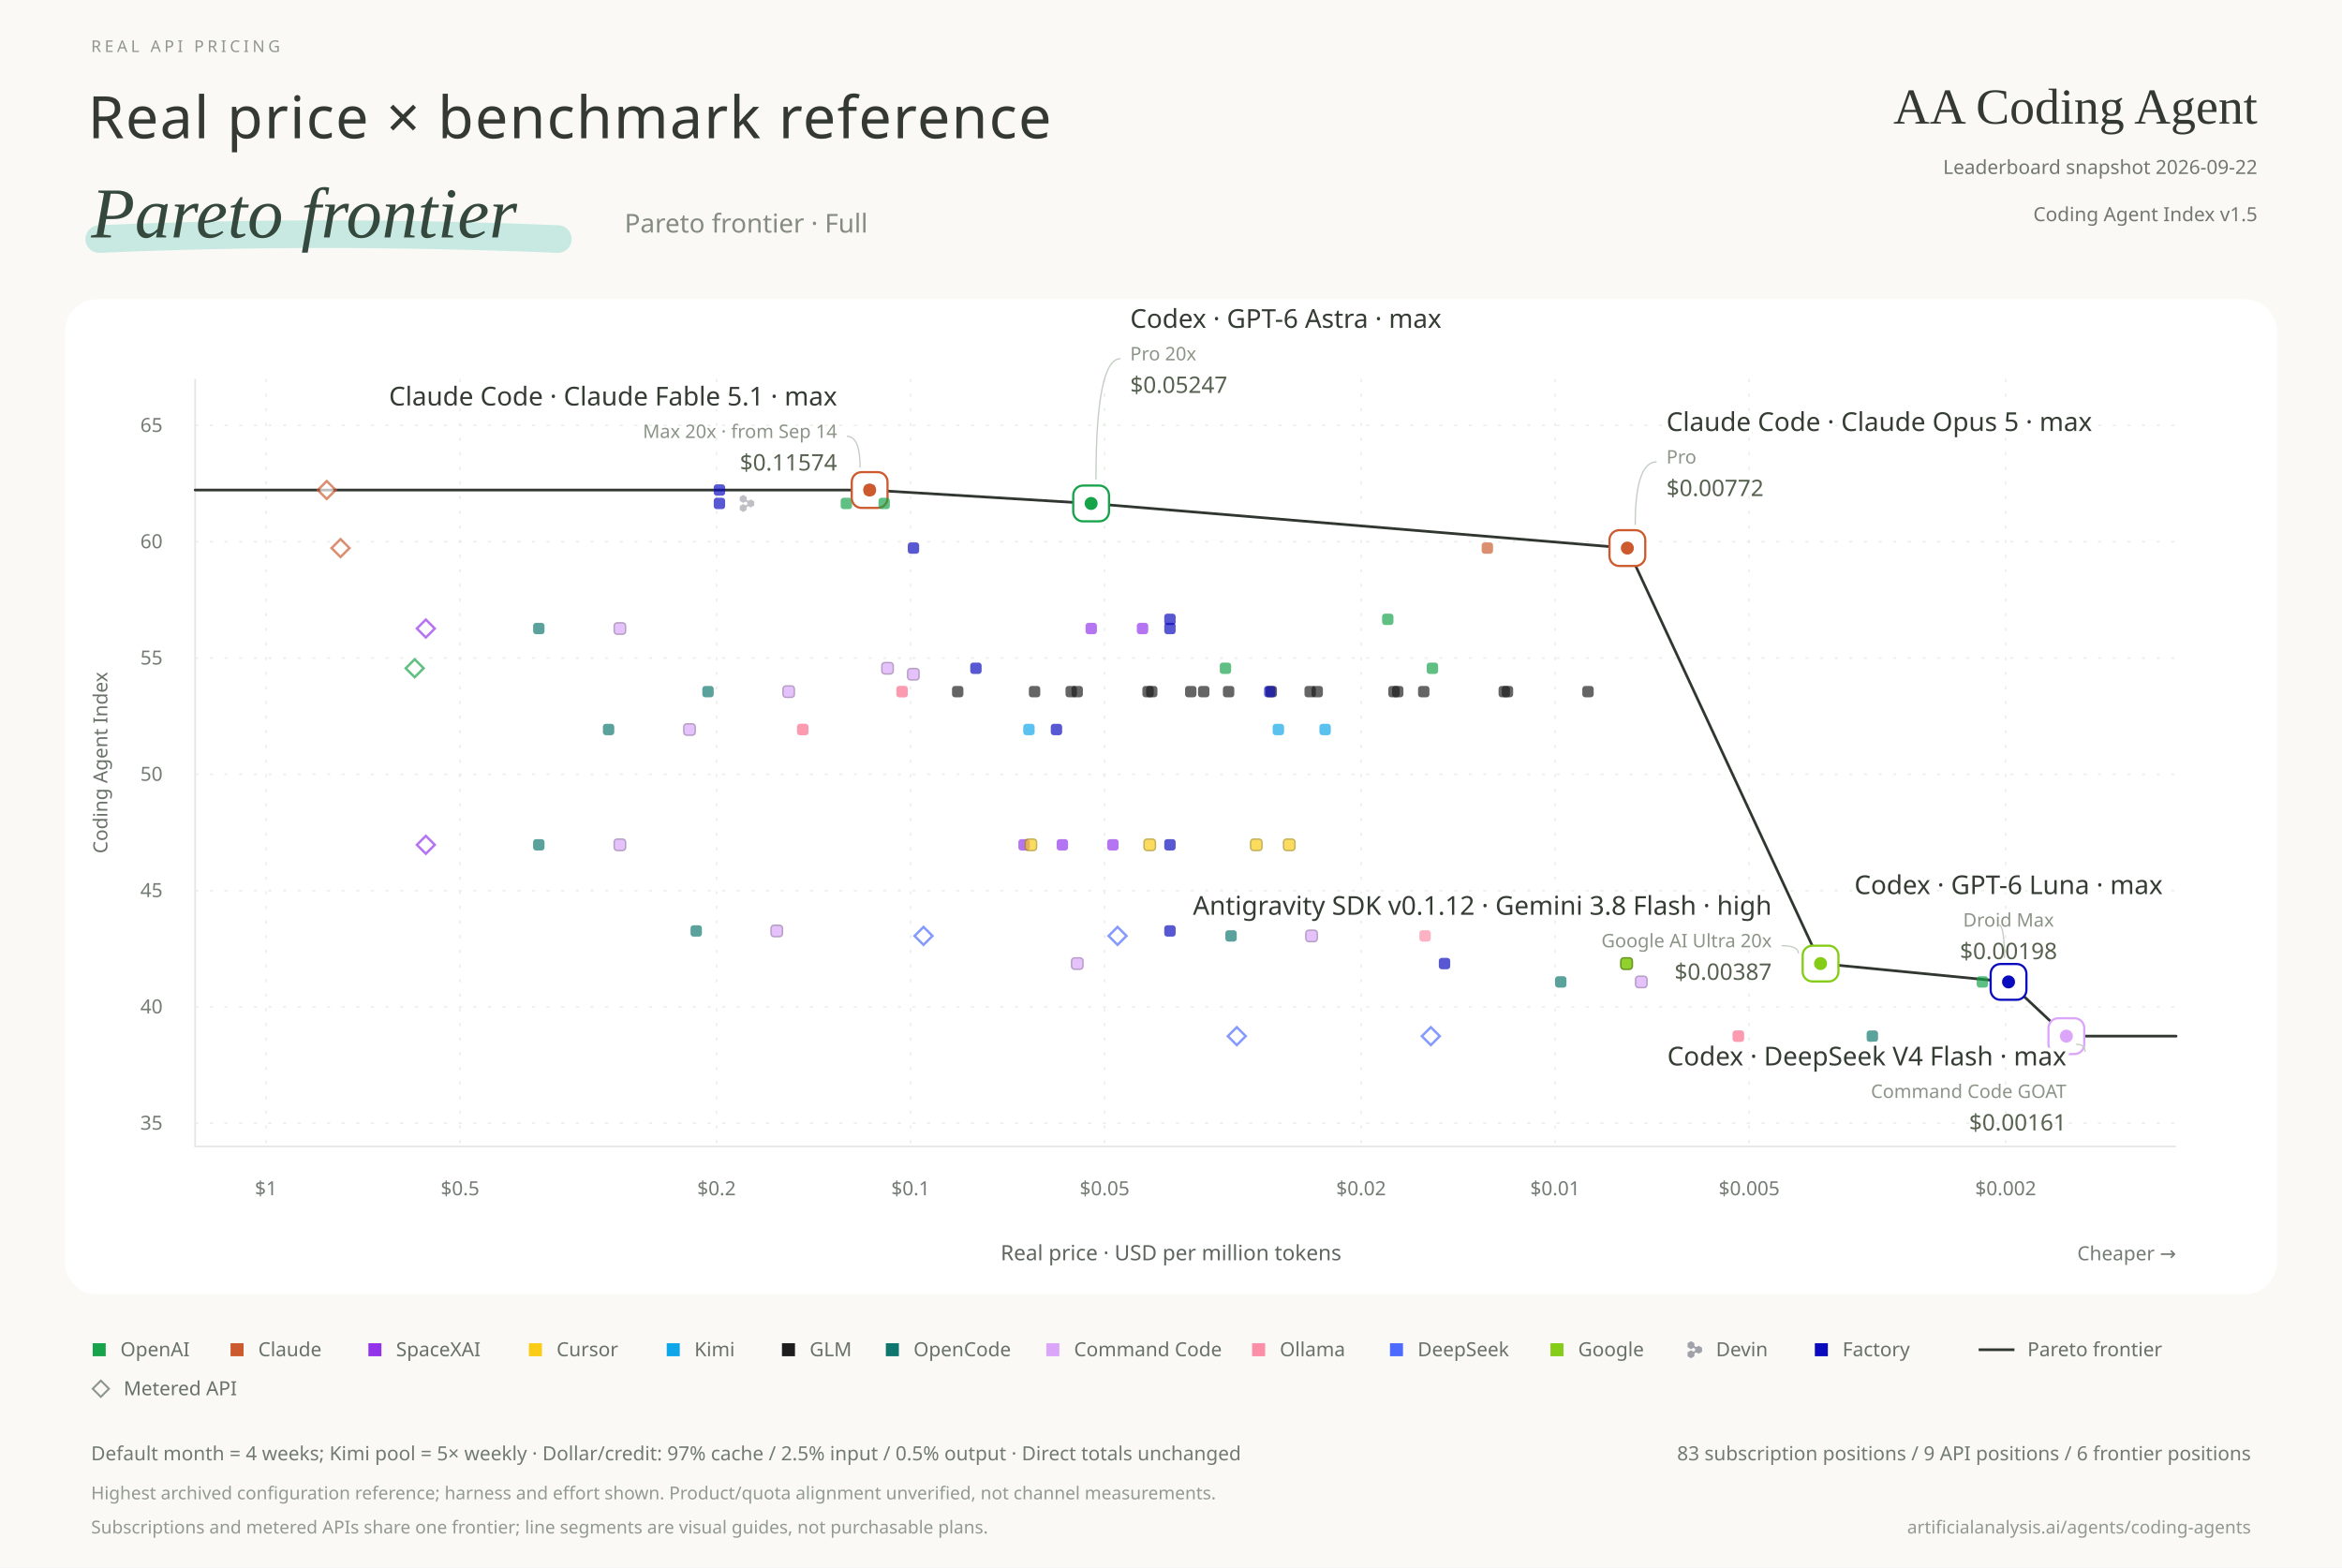
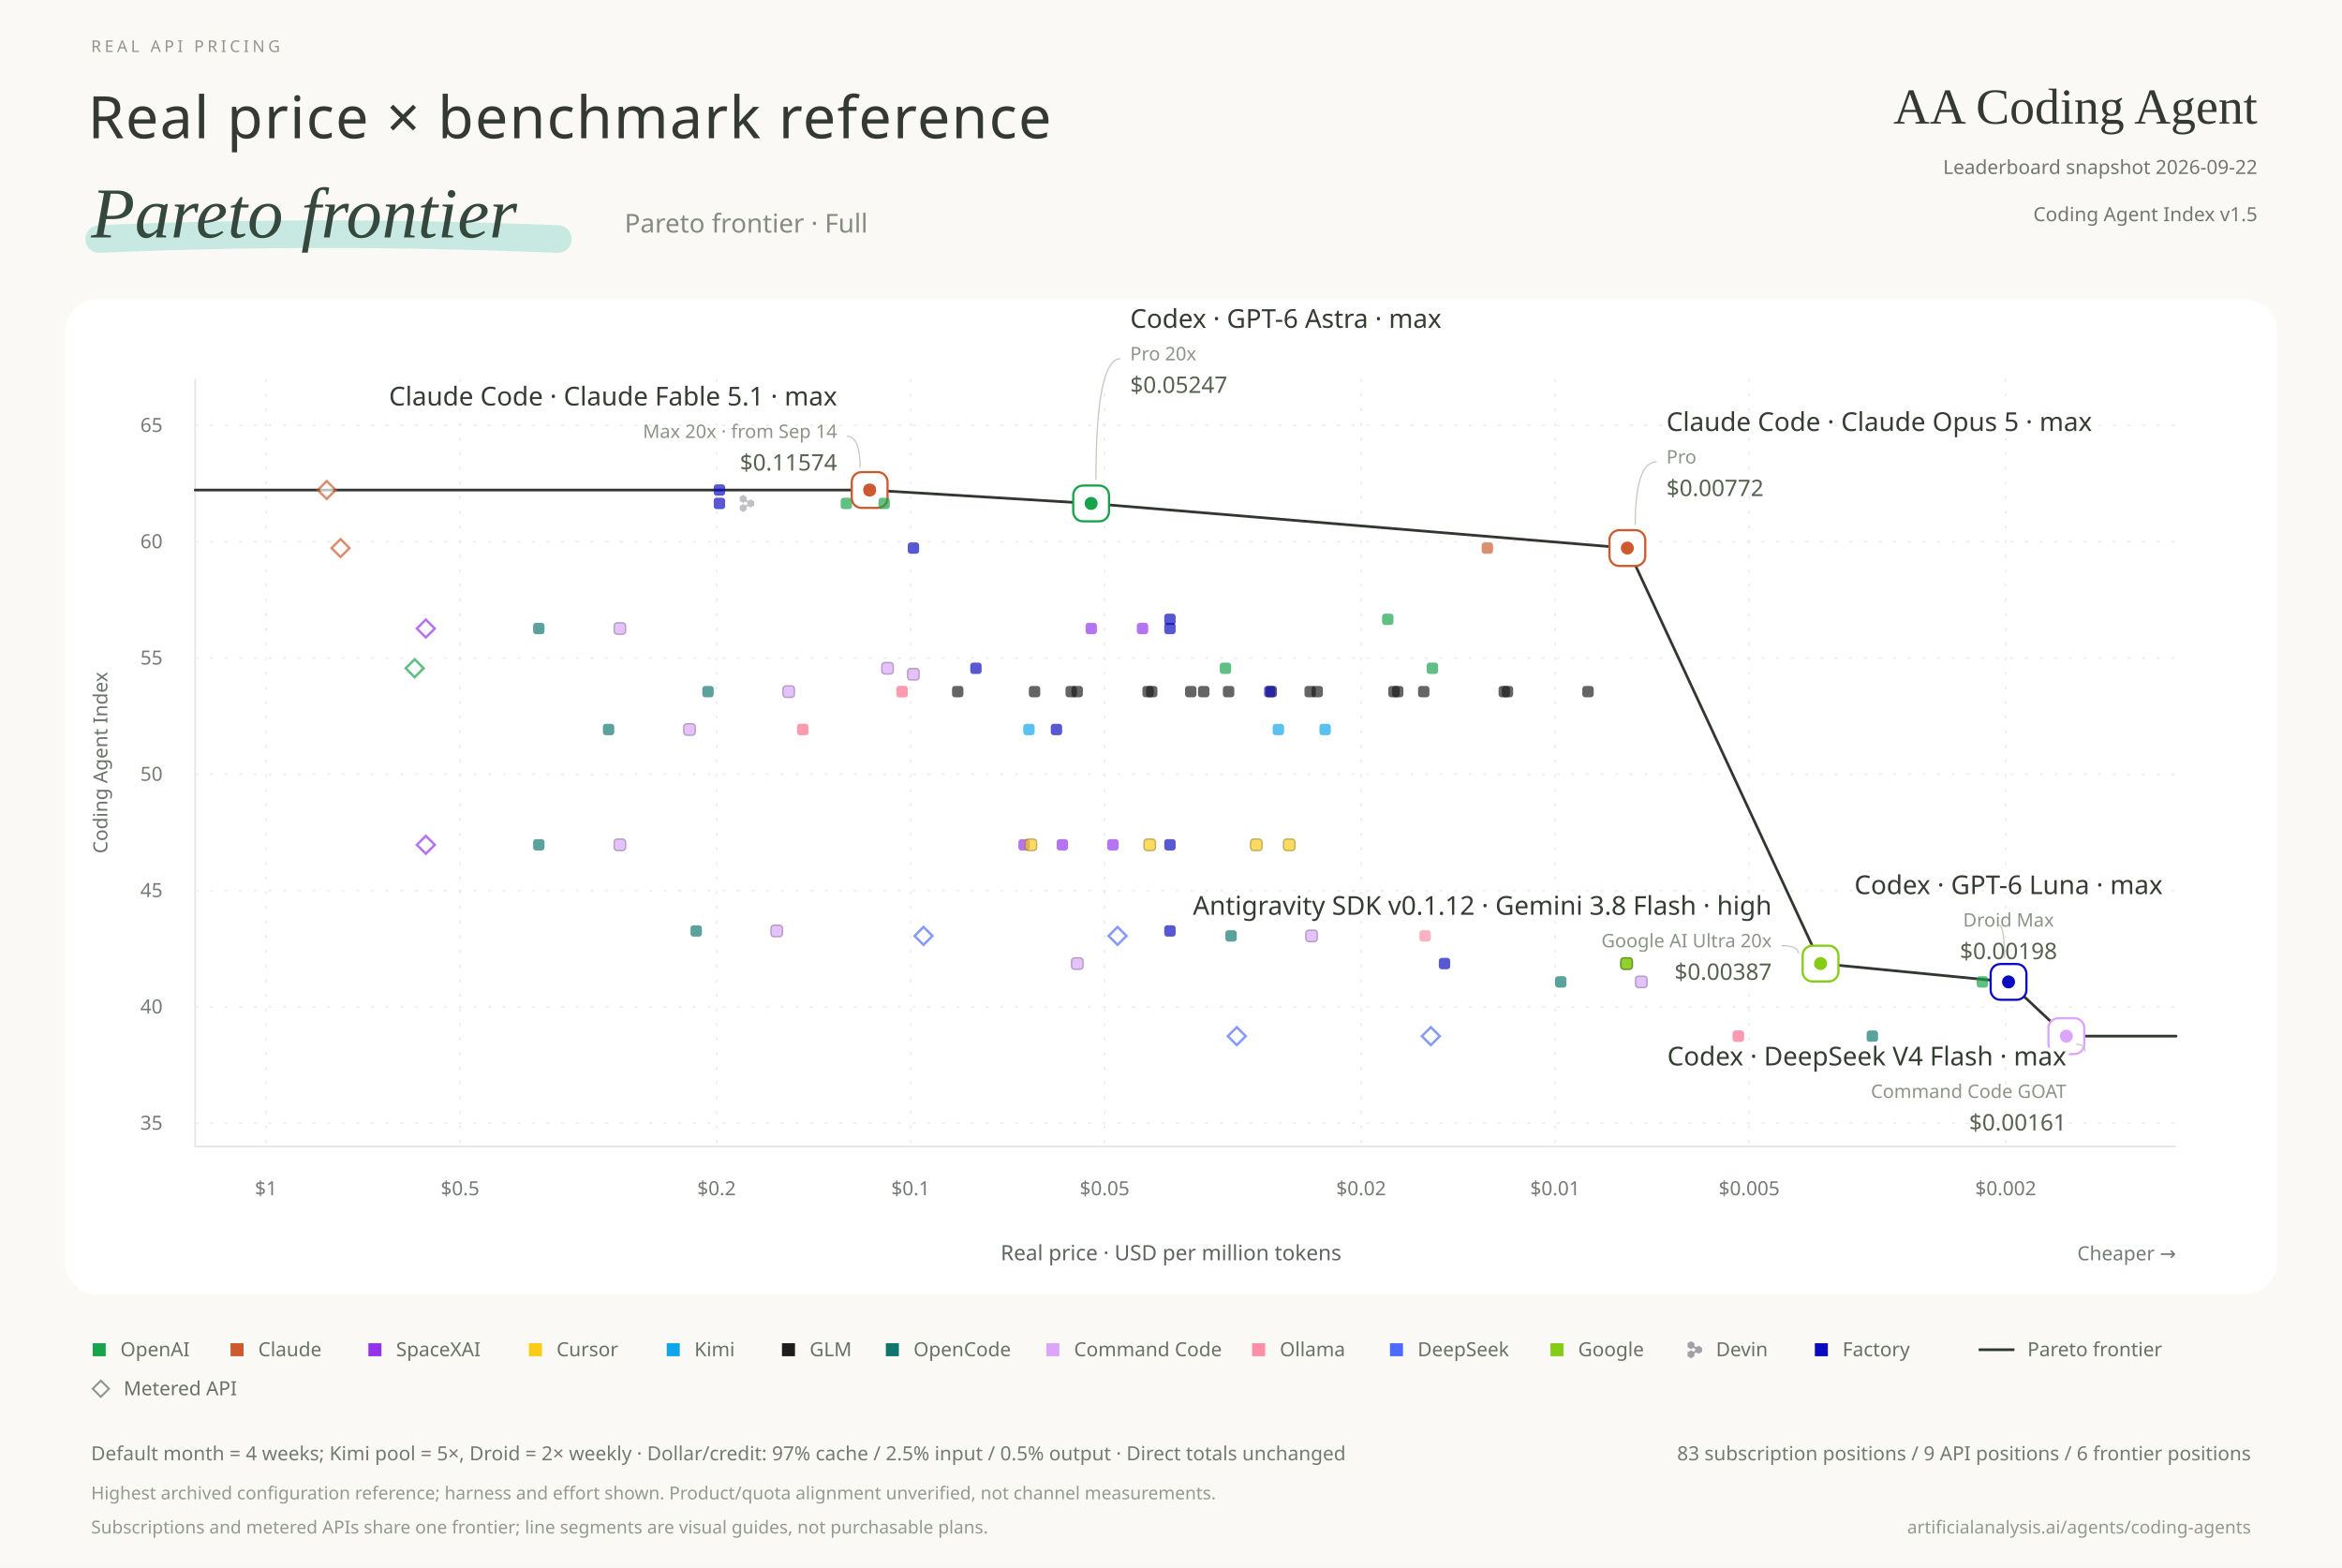
<svg xmlns="http://www.w3.org/2000/svg" width="1440" height="964" viewBox="0 0 1440 964" role="img" aria-labelledby="title desc">
  <style>text{font-family:"Microsoft YaHei","Segoe UI",sans-serif} .serif{font-family:"Times New Roman",serif} .number{font-family:"Segoe UI",sans-serif;font-variant-numeric:tabular-nums} .label-name{paint-order:stroke;stroke:#fff;stroke-width:5px;stroke-linejoin:round} .point:hover{opacity:1}</style>
  <rect width="1440" height="964" fill="#FAF9F6" />
  <text x="56.000" y="32.000" font-size="10" fill="#90968D" text-anchor="start" font-weight="400" letter-spacing="2.1">REAL API PRICING</text>
  <text x="54.000" y="85.000" font-size="36" fill="#343A33" text-anchor="start" font-weight="300" letter-spacing=".8">Real price × benchmark reference</text>
  <path d="M61 147 Q197 141 343 147" stroke="#9FDDD0" stroke-width="17" stroke-linecap="round" opacity=".55" fill="none" />
  <text x="56.000" y="146.000" font-size="44" fill="#35483E" text-anchor="start" font-weight="400" class="serif" font-style="italic">Pareto frontier</text>
  <text x="384.000" y="143.000" font-size="16" fill="#858B81" text-anchor="start" font-weight="300">Pareto frontier · Full</text>
  <text x="1388.000" y="76.000" font-size="31" fill="#343A33" text-anchor="end" font-weight="400" class="serif">AA Coding Agent</text>
  <text x="1388.000" y="107.000" font-size="12" fill="#737771" text-anchor="end" font-weight="400">Leaderboard snapshot  2026-09-22</text>
  <text x="1388.000" y="136.000" font-size="12" fill="#737771" text-anchor="end" font-weight="400">Coding Agent Index v1.5</text>
  <rect x="40" y="184" width="1360" height="612" rx="20" fill="#FFFFFF" />
  <path d="M1233.189 233V705" stroke="#E8EBE7" stroke-dasharray="2 7" opacity=".8" />
  <text x="1233.189" y="735.000" font-size="12" fill="#747B74" text-anchor="middle" font-weight="400" class="number">$0.002</text>
  <path d="M1075.482 233V705" stroke="#E8EBE7" stroke-dasharray="2 7" opacity=".8" />
  <text x="1075.482" y="735.000" font-size="12" fill="#747B74" text-anchor="middle" font-weight="400" class="number">$0.005</text>
  <path d="M956.180 233V705" stroke="#E8EBE7" stroke-dasharray="2 7" opacity=".8" />
  <text x="956.180" y="735.000" font-size="12" fill="#747B74" text-anchor="middle" font-weight="400" class="number">$0.01</text>
  <path d="M836.879 233V705" stroke="#E8EBE7" stroke-dasharray="2 7" opacity=".8" />
  <text x="836.879" y="735.000" font-size="12" fill="#747B74" text-anchor="middle" font-weight="400" class="number">$0.02</text>
  <path d="M679.172 233V705" stroke="#E8EBE7" stroke-dasharray="2 7" opacity=".8" />
  <text x="679.172" y="735.000" font-size="12" fill="#747B74" text-anchor="middle" font-weight="400" class="number">$0.05</text>
  <path d="M559.871 233V705" stroke="#E8EBE7" stroke-dasharray="2 7" opacity=".8" />
  <text x="559.871" y="735.000" font-size="12" fill="#747B74" text-anchor="middle" font-weight="400" class="number">$0.1</text>
  <path d="M440.569 233V705" stroke="#E8EBE7" stroke-dasharray="2 7" opacity=".8" />
  <text x="440.569" y="735.000" font-size="12" fill="#747B74" text-anchor="middle" font-weight="400" class="number">$0.2</text>
  <path d="M282.862 233V705" stroke="#E8EBE7" stroke-dasharray="2 7" opacity=".8" />
  <text x="282.862" y="735.000" font-size="12" fill="#747B74" text-anchor="middle" font-weight="400" class="number">$0.5</text>
  <path d="M163.561 233V705" stroke="#E8EBE7" stroke-dasharray="2 7" opacity=".8" />
  <text x="163.561" y="735.000" font-size="12" fill="#747B74" text-anchor="middle" font-weight="400" class="number">$1</text>
  <path d="M120 690.697H1338" stroke="#E8EBE7" stroke-dasharray="2 7" opacity=".8" />
  <text x="100.000" y="694.697" font-size="12" fill="#747B74" text-anchor="end" font-weight="400" class="number">35</text>
  <path d="M120 619.182H1338" stroke="#E8EBE7" stroke-dasharray="2 7" opacity=".8" />
  <text x="100.000" y="623.182" font-size="12" fill="#747B74" text-anchor="end" font-weight="400" class="number">40</text>
  <path d="M120 547.667H1338" stroke="#E8EBE7" stroke-dasharray="2 7" opacity=".8" />
  <text x="100.000" y="551.667" font-size="12" fill="#747B74" text-anchor="end" font-weight="400" class="number">45</text>
  <path d="M120 476.152H1338" stroke="#E8EBE7" stroke-dasharray="2 7" opacity=".8" />
  <text x="100.000" y="480.152" font-size="12" fill="#747B74" text-anchor="end" font-weight="400" class="number">50</text>
  <path d="M120 404.636H1338" stroke="#E8EBE7" stroke-dasharray="2 7" opacity=".8" />
  <text x="100.000" y="408.636" font-size="12" fill="#747B74" text-anchor="end" font-weight="400" class="number">55</text>
  <path d="M120 333.121H1338" stroke="#E8EBE7" stroke-dasharray="2 7" opacity=".8" />
  <text x="100.000" y="337.121" font-size="12" fill="#747B74" text-anchor="end" font-weight="400" class="number">60</text>
  <path d="M120 261.606H1338" stroke="#E8EBE7" stroke-dasharray="2 7" opacity=".8" />
  <text x="100.000" y="265.606" font-size="12" fill="#747B74" text-anchor="end" font-weight="400" class="number">65</text>
  <path d="M120 233V705H1338" fill="none" stroke="#E3E7E2" />
  <text x="66.000" y="469.000" font-size="12" fill="#697169" text-anchor="middle" font-weight="400" transform="rotate(-90 66 469.0)">Coding Agent Index</text>
  <text x="720.000" y="775.000" font-size="13" fill="#5D655E" text-anchor="middle" font-weight="400">Real price · USD per million tokens</text>
  <text x="1338.000" y="775.000" font-size="12" fill="#737B74" text-anchor="end" font-weight="400">Cheaper →</text>
  <path id="frontier" d="M120.000,301.333 L534.710,301.333 L670.886,309.593 L1000.608,337.035 L1119.385,592.532 L1234.970,603.815 L1270.524,637.168 L1338.000,637.168" fill="none" stroke="#303630" stroke-width="1.65" stroke-linecap="round" stroke-linejoin="round" />
  <g class="point" data-billing="subscription" data-frontier="false" data-price="0.032467532" data-score="54.5591" data-x="753.488" data-y="410.943" transform="translate(753.488 410.943)">
    <rect x="-3.5" y="-3.5" width="7" height="7" rx="1.8" fill="#16A34A" opacity=".68" />
  </g>
  <g class="point" data-billing="subscription" data-frontier="false" data-price="0.015501473" data-score="54.5591" data-x="880.734" data-y="410.943" transform="translate(880.734 410.943)">
    <rect x="-3.5" y="-3.5" width="7" height="7" rx="1.8" fill="#16A34A" opacity=".68" />
  </g>
  <g class="point" data-billing="subscription" data-frontier="false" data-price="0.12578616" data-score="61.645" data-x="520.385" data-y="309.593" transform="translate(520.385 309.593)">
    <rect x="-3.5" y="-3.5" width="7" height="7" rx="1.8" fill="#16A34A" opacity=".68" />
  </g>
  <g class="point" data-billing="subscription" data-frontier="false" data-price="0.018181818" data-score="56.6626" data-x="853.284" data-y="380.856" transform="translate(853.284 380.856)">
    <rect x="-3.5" y="-3.5" width="7" height="7" rx="1.8" fill="#16A34A" opacity=".68" />
  </g>
  <g class="point" data-billing="subscription" data-frontier="false" data-price="0.0021732044" data-score="41.0744" data-x="1218.894" data-y="603.815" transform="translate(1218.894 603.815)">
    <rect x="-3.5" y="-3.5" width="7" height="7" rx="1.8" fill="#16A34A" opacity=".68" />
  </g>
  <g class="point" data-billing="subscription" data-frontier="true" data-price="0.052465897" data-score="61.645" data-x="670.886" data-y="309.593" transform="translate(670.886 309.593)">
    <rect x="-11" y="-11" width="22" height="22" rx="6" fill="#FFF" stroke="#16A34A" stroke-width="1.35" />
    <circle r="4" fill="#16A34A" />
  </g>
  <g class="point" data-billing="subscription" data-frontier="false" data-price="0.1793722" data-score="61.645" data-x="459.305" data-y="309.593" transform="translate(459.305 309.593)">
    <path transform="translate(-4.46 -5.23) scale(0.091)" d="M0 38.652V14.835C7.06768e-06 13.788 0.546 12.821 1.431 12.298L21.581 0.393C22.467 -0.131 23.558 -0.131 24.444 0.393L44.594 12.298C45.48 12.821 46.025 13.788 46.025 14.835V26.998C46.114 31.04 48.201 34.938 51.872 37.108C55.544 39.277 59.886 39.178 63.351 37.235L73.644 31.153C74.53 30.63 75.621 30.63 76.507 31.153L96.657 43.058C97.543 43.582 98.088 44.549 98.088 45.596V69.406C98.088 70.453 97.543 71.42 96.657 71.943L76.507 83.849C75.621 84.372 74.53 84.372 73.644 83.849L63.434 77.816C59.956 75.828 55.574 75.71 51.873 77.896C48.202 80.065 46.115 83.963 46.026 88.005V100.165C46.026 101.212 45.48 102.179 44.595 102.702L24.445 114.607C23.559 115.131 22.468 115.131 21.582 114.607L1.432 102.702C0.547 102.179 0.001 101.212 0.001 100.165V76.355C0.001 75.308 0.547 74.341 1.432 73.817L21.582 61.912C22.468 61.389 23.559 61.389 24.445 61.912L34.762 68.008C38.222 69.937 42.553 70.031 46.215 67.867C49.916 65.68 52.006 61.737 52.063 57.66C51.975 53.619 49.887 49.303 46.216 47.133C42.545 44.964 38.202 45.063 34.737 47.006L24.397 53.15C23.507 53.679 22.409 53.678 21.52 53.149L1.423 41.184C0.542 40.66 -7.06754e-06 39.695 0 38.652Z" fill="#A1A1AA" opacity="0.68" />
  </g>
  <g class="point" data-billing="subscription" data-frontier="false" data-price="0.0077450601" data-score="41.8632" data-x="1000.161" data-y="592.532" transform="translate(1000.161 592.532)">
    <rect x="-3.5" y="-3.5" width="7" height="7" rx="1.8" fill="#84CC16" opacity=".68" stroke="#5A8B0F" stroke-width=".9" />
  </g>
  <g class="point" data-billing="subscription" data-frontier="false" data-price="0.0077481596" data-score="41.8632" data-x="1000.092" data-y="592.532" transform="translate(1000.092 592.532)">
    <rect x="-3.5" y="-3.5" width="7" height="7" rx="1.8" fill="#84CC16" opacity=".68" stroke="#5A8B0F" stroke-width=".9" />
  </g>
  <g class="point" data-billing="subscription" data-frontier="true" data-price="0.0038742735" data-score="41.8632" data-x="1119.385" data-y="592.532" transform="translate(1119.385 592.532)">
    <rect x="-11" y="-11" width="22" height="22" rx="6" fill="#FFF" stroke="#84CC16" stroke-width="1.35" />
    <circle r="4" fill="#84CC16" />
  </g>
  <g class="point" data-billing="subscription" data-frontier="true" data-price="0.0077249903" data-score="59.7264" data-x="1000.608" data-y="337.035" transform="translate(1000.608 337.035)">
    <rect x="-11" y="-11" width="22" height="22" rx="6" fill="#FFF" stroke="#CC5A2E" stroke-width="1.35" />
    <circle r="4" fill="#CC5A2E" />
  </g>
  <g class="point" data-billing="subscription" data-frontier="false" data-price="0.012738854" data-score="59.7264" data-x="914.516" data-y="337.035" transform="translate(914.516 337.035)">
    <rect x="-3.5" y="-3.5" width="7" height="7" rx="1.8" fill="#CC5A2E" opacity=".68" />
  </g>
  <g class="point" data-billing="subscription" data-frontier="true" data-price="0.11574074" data-score="62.2225" data-x="534.710" data-y="301.333" transform="translate(534.710 301.333)">
    <rect x="-11" y="-11" width="22" height="22" rx="6" fill="#FFF" stroke="#CC5A2E" stroke-width="1.35" />
    <circle r="4" fill="#CC5A2E" />
  </g>
  <g class="point" data-billing="subscription" data-frontier="false" data-price="0.058139535" data-score="46.969" data-x="653.213" data-y="519.504" transform="translate(653.213 519.504)">
    <rect x="-3.5" y="-3.5" width="7" height="7" rx="1.8" fill="#9333EA" opacity=".68" />
  </g>
  <g class="point" data-billing="subscription" data-frontier="false" data-price="0.048543689" data-score="46.969" data-x="684.259" data-y="519.504" transform="translate(684.259 519.504)">
    <rect x="-3.5" y="-3.5" width="7" height="7" rx="1.8" fill="#9333EA" opacity=".68" />
  </g>
  <g class="point" data-billing="subscription" data-frontier="false" data-price="0.066666667" data-score="46.969" data-x="629.657" data-y="519.504" transform="translate(629.657 519.504)">
    <rect x="-3.5" y="-3.5" width="7" height="7" rx="1.8" fill="#9333EA" opacity=".68" />
  </g>
  <g class="point" data-billing="subscription" data-frontier="false" data-price="0.052447552" data-score="56.26764360706693" data-x="670.946" data-y="386.505" transform="translate(670.946 386.505)">
    <rect x="-3.5" y="-3.5" width="7" height="7" rx="1.8" fill="#9333EA" opacity=".68" />
  </g>
  <g class="point" data-billing="subscription" data-frontier="false" data-price="0.043668122" data-score="56.26764360706693" data-x="702.477" data-y="386.505" transform="translate(702.477 386.505)">
    <rect x="-3.5" y="-3.5" width="7" height="7" rx="1.8" fill="#9333EA" opacity=".68" />
  </g>
  <g class="point" data-billing="subscription" data-frontier="false" data-price="0.025849813" data-score="46.969" data-x="792.719" data-y="519.504" transform="translate(792.719 519.504)">
    <rect x="-3.5" y="-3.5" width="7" height="7" rx="1.8" fill="#FACC15" opacity=".68" stroke="#AA8B0E" stroke-width=".9" />
  </g>
  <g class="point" data-billing="subscription" data-frontier="false" data-price="0.065061809" data-score="46.969" data-x="633.851" data-y="519.504" transform="translate(633.851 519.504)">
    <rect x="-3.5" y="-3.5" width="7" height="7" rx="1.8" fill="#FACC15" opacity=".68" stroke="#AA8B0E" stroke-width=".9" />
  </g>
  <g class="point" data-billing="subscription" data-frontier="false" data-price="0.042553191" data-score="46.969" data-x="706.928" data-y="519.504" transform="translate(706.928 519.504)">
    <rect x="-3.5" y="-3.5" width="7" height="7" rx="1.8" fill="#FACC15" opacity=".68" stroke="#AA8B0E" stroke-width=".9" />
  </g>
  <g class="point" data-billing="subscription" data-frontier="false" data-price="0.029081039" data-score="46.969" data-x="772.447" data-y="519.504" transform="translate(772.447 519.504)">
    <rect x="-3.5" y="-3.5" width="7" height="7" rx="1.8" fill="#FACC15" opacity=".68" stroke="#AA8B0E" stroke-width=".9" />
  </g>
  <g class="point" data-billing="subscription" data-frontier="false" data-price="0.026878015" data-score="51.9259" data-x="786.006" data-y="448.605" transform="translate(786.006 448.605)">
    <rect x="-3.5" y="-3.5" width="7" height="7" rx="1.8" fill="#0EA5E9" opacity=".68" />
  </g>
  <g class="point" data-billing="subscription" data-frontier="false" data-price="0.065517241" data-score="51.9259" data-x="632.651" data-y="448.605" transform="translate(632.651 448.605)">
    <rect x="-3.5" y="-3.5" width="7" height="7" rx="1.8" fill="#0EA5E9" opacity=".68" />
  </g>
  <g class="point" data-billing="subscription" data-frontier="false" data-price="0.022742936" data-score="51.9259" data-x="814.759" data-y="448.605" transform="translate(814.759 448.605)">
    <rect x="-3.5" y="-3.5" width="7" height="7" rx="1.8" fill="#0EA5E9" opacity=".68" />
  </g>
  <g class="point" data-billing="subscription" data-frontier="false" data-price="0.084502269" data-score="53.5548" data-x="588.853" data-y="425.307" transform="translate(588.853 425.307)">
    <rect x="-3.5" y="-3.5" width="7" height="7" rx="1.8" fill="#1E1E1E" opacity=".68" />
  </g>
  <g class="point" data-billing="subscription" data-frontier="false" data-price="0.056334846" data-score="53.5548" data-x="658.640" data-y="425.307" transform="translate(658.640 425.307)">
    <rect x="-3.5" y="-3.5" width="7" height="7" rx="1.8" fill="#1E1E1E" opacity=".68" />
  </g>
  <g class="point" data-billing="subscription" data-frontier="false" data-price="0.042251135" data-score="53.5548" data-x="708.154" data-y="425.307" transform="translate(708.154 425.307)">
    <rect x="-3.5" y="-3.5" width="7" height="7" rx="1.8" fill="#1E1E1E" opacity=".68" />
  </g>
  <g class="point" data-billing="subscription" data-frontier="false" data-price="0.035089925" data-score="53.5548" data-x="740.119" data-y="425.307" transform="translate(740.119 425.307)">
    <rect x="-3.5" y="-3.5" width="7" height="7" rx="1.8" fill="#1E1E1E" opacity=".68" />
  </g>
  <g class="point" data-billing="subscription" data-frontier="false" data-price="0.023393284" data-score="53.5548" data-x="809.906" data-y="425.307" transform="translate(809.906 425.307)">
    <rect x="-3.5" y="-3.5" width="7" height="7" rx="1.8" fill="#1E1E1E" opacity=".68" />
  </g>
  <g class="point" data-billing="subscription" data-frontier="false" data-price="0.017544963" data-score="53.5548" data-x="859.420" data-y="425.307" transform="translate(859.420 425.307)">
    <rect x="-3.5" y="-3.5" width="7" height="7" rx="1.8" fill="#1E1E1E" opacity=".68" />
  </g>
  <g class="point" data-billing="subscription" data-frontier="false" data-price="0.064212177" data-score="53.5548" data-x="636.114" data-y="425.307" transform="translate(636.114 425.307)">
    <rect x="-3.5" y="-3.5" width="7" height="7" rx="1.8" fill="#1E1E1E" opacity=".68" />
  </g>
  <g class="point" data-billing="subscription" data-frontier="false" data-price="0.042808118" data-score="53.5548" data-x="705.900" data-y="425.307" transform="translate(705.900 425.307)">
    <rect x="-3.5" y="-3.5" width="7" height="7" rx="1.8" fill="#1E1E1E" opacity=".68" />
  </g>
  <g class="point" data-billing="subscription" data-frontier="false" data-price="0.032106088" data-score="53.5548" data-x="755.415" data-y="425.307" transform="translate(755.415 425.307)">
    <rect x="-3.5" y="-3.5" width="7" height="7" rx="1.8" fill="#1E1E1E" opacity=".68" />
  </g>
  <g class="point" data-billing="subscription" data-frontier="false" data-price="0.01778367" data-score="53.5548" data-x="857.094" data-y="425.307" transform="translate(857.094 425.307)">
    <rect x="-3.5" y="-3.5" width="7" height="7" rx="1.8" fill="#1E1E1E" opacity=".68" />
  </g>
  <g class="point" data-billing="subscription" data-frontier="false" data-price="0.01185578" data-score="53.5548" data-x="926.881" data-y="425.307" transform="translate(926.881 425.307)">
    <rect x="-3.5" y="-3.5" width="7" height="7" rx="1.8" fill="#1E1E1E" opacity=".68" />
  </g>
  <g class="point" data-billing="subscription" data-frontier="false" data-price="0.0088918349" data-score="53.5548" data-x="976.396" data-y="425.307" transform="translate(976.396 425.307)">
    <rect x="-3.5" y="-3.5" width="7" height="7" rx="1.8" fill="#1E1E1E" opacity=".68" />
  </g>
  <g class="point" data-billing="subscription" data-frontier="false" data-price="0.055141311" data-score="53.5548" data-x="662.326" data-y="425.307" transform="translate(662.326 425.307)">
    <rect x="-3.5" y="-3.5" width="7" height="7" rx="1.8" fill="#1E1E1E" opacity=".68" />
  </g>
  <g class="point" data-billing="subscription" data-frontier="false" data-price="0.036752379" data-score="53.5548" data-x="732.152" data-y="425.307" transform="translate(732.152 425.307)">
    <rect x="-3.5" y="-3.5" width="7" height="7" rx="1.8" fill="#1E1E1E" opacity=".68" />
  </g>
  <g class="point" data-billing="subscription" data-frontier="false" data-price="0.027565877" data-score="53.5548" data-x="781.657" data-y="425.307" transform="translate(781.657 425.307)">
    <rect x="-3.5" y="-3.5" width="7" height="7" rx="1.8" fill="#1E1E1E" opacity=".68" />
  </g>
  <g class="point" data-billing="subscription" data-frontier="false" data-price="0.023990051" data-score="53.5548" data-x="805.570" data-y="425.307" transform="translate(805.570 425.307)">
    <rect x="-3.5" y="-3.5" width="7" height="7" rx="1.8" fill="#1E1E1E" opacity=".68" />
  </g>
  <g class="point" data-billing="subscription" data-frontier="false" data-price="0.015989671" data-score="53.5548" data-x="875.397" data-y="425.307" transform="translate(875.397 425.307)">
    <rect x="-3.5" y="-3.5" width="7" height="7" rx="1.8" fill="#1E1E1E" opacity=".68" />
  </g>
  <g class="point" data-billing="subscription" data-frontier="false" data-price="0.011992946" data-score="53.5548" data-x="924.901" data-y="425.307" transform="translate(924.901 425.307)">
    <rect x="-3.5" y="-3.5" width="7" height="7" rx="1.8" fill="#1E1E1E" opacity=".68" />
  </g>
  <g class="point" data-billing="subscription" data-frontier="false" data-price="0.37735849" data-score="46.969" data-x="331.297" data-y="519.504" transform="translate(331.297 519.504)">
    <rect x="-3.5" y="-3.5" width="7" height="7" rx="1.8" fill="#0F766E" opacity=".68" />
  </g>
  <g class="point" data-billing="subscription" data-frontier="false" data-price="0.37735849" data-score="56.26764360706693" data-x="331.297" data-y="386.505" transform="translate(331.297 386.505)">
    <rect x="-3.5" y="-3.5" width="7" height="7" rx="1.8" fill="#0F766E" opacity=".68" />
  </g>
  <g class="point" data-billing="subscription" data-frontier="false" data-price="0.0098000784" data-score="41.0744" data-x="959.656" data-y="603.815" transform="translate(959.656 603.815)">
    <rect x="-3.5" y="-3.5" width="7" height="7" rx="1.8" fill="#0F766E" opacity=".68" />
  </g>
  <g class="point" data-billing="subscription" data-frontier="false" data-price="0.20618557" data-score="53.5548" data-x="435.327" data-y="425.307" transform="translate(435.327 425.307)">
    <rect x="-3.5" y="-3.5" width="7" height="7" rx="1.8" fill="#0F766E" opacity=".68" />
  </g>
  <g class="point" data-billing="subscription" data-frontier="false" data-price="0.29411765" data-score="51.9259" data-x="374.191" data-y="448.605" transform="translate(374.191 448.605)">
    <rect x="-3.5" y="-3.5" width="7" height="7" rx="1.8" fill="#0F766E" opacity=".68" />
  </g>
  <g class="point" data-billing="subscription" data-frontier="false" data-price="0.21505376" data-score="43.2653" data-x="428.079" data-y="572.478" transform="translate(428.079 572.478)">
    <rect x="-3.5" y="-3.5" width="7" height="7" rx="1.8" fill="#0F766E" opacity=".68" />
  </g>
  <g class="point" data-billing="subscription" data-frontier="false" data-price="0.031826862" data-score="43.052" data-x="756.918" data-y="575.529" transform="translate(756.918 575.529)">
    <rect x="-3.5" y="-3.5" width="7" height="7" rx="1.8" fill="#0F766E" opacity=".68" />
  </g>
  <g class="point" data-billing="subscription" data-frontier="false" data-price="0.0032199897" data-score="38.7425" data-x="1151.222" data-y="637.168" transform="translate(1151.222 637.168)">
    <rect x="-3.5" y="-3.5" width="7" height="7" rx="1.8" fill="#0F766E" opacity=".68" />
  </g>
  <g class="point" data-billing="subscription" data-frontier="false" data-price="0.10857763" data-score="54.5591" data-x="545.706" data-y="410.943" transform="translate(545.706 410.943)">
    <rect x="-3.5" y="-3.5" width="7" height="7" rx="1.8" fill="#DBA6FA" opacity=".68" stroke="#9571AA" stroke-width=".9" />
  </g>
  <g class="point" data-billing="subscription" data-frontier="true" data-price="0.0016099948" data-score="38.7425" data-x="1270.524" data-y="637.168" transform="translate(1270.524 637.168)">
    <rect x="-11" y="-11" width="22" height="22" rx="6" fill="#FFF" stroke="#DBA6FA" stroke-width="1.35" />
    <circle r="4" fill="#DBA6FA" />
  </g>
  <g class="point" data-billing="subscription" data-frontier="false" data-price="0.055126792" data-score="41.8632" data-x="662.371" data-y="592.532" transform="translate(662.371 592.532)">
    <rect x="-3.5" y="-3.5" width="7" height="7" rx="1.8" fill="#DBA6FA" opacity=".68" stroke="#9571AA" stroke-width=".9" />
  </g>
  <g class="point" data-billing="subscription" data-frontier="false" data-price="0.023872046" data-score="43.052" data-x="806.419" data-y="575.529" transform="translate(806.419 575.529)">
    <rect x="-3.5" y="-3.5" width="7" height="7" rx="1.8" fill="#DBA6FA" opacity=".68" stroke="#9571AA" stroke-width=".9" />
  </g>
  <g class="point" data-billing="subscription" data-frontier="false" data-price="0.16129032" data-score="43.2653" data-x="477.593" data-y="572.478" transform="translate(477.593 572.478)">
    <rect x="-3.5" y="-3.5" width="7" height="7" rx="1.8" fill="#DBA6FA" opacity=".68" stroke="#9571AA" stroke-width=".9" />
  </g>
  <g class="point" data-billing="subscription" data-frontier="false" data-price="0.28248588" data-score="56.26764360706693" data-x="381.136" data-y="386.505" transform="translate(381.136 386.505)">
    <rect x="-3.5" y="-3.5" width="7" height="7" rx="1.8" fill="#DBA6FA" opacity=".68" stroke="#9571AA" stroke-width=".9" />
  </g>
  <g class="point" data-billing="subscription" data-frontier="false" data-price="0.0073502389" data-score="41.0744" data-x="1009.166" data-y="603.815" transform="translate(1009.166 603.815)">
    <rect x="-3.5" y="-3.5" width="7" height="7" rx="1.8" fill="#DBA6FA" opacity=".68" stroke="#9571AA" stroke-width=".9" />
  </g>
  <g class="point" data-billing="subscription" data-frontier="false" data-price="0.15455951" data-score="53.5548" data-x="484.930" data-y="425.307" transform="translate(484.930 425.307)">
    <rect x="-3.5" y="-3.5" width="7" height="7" rx="1.8" fill="#DBA6FA" opacity=".68" stroke="#9571AA" stroke-width=".9" />
  </g>
  <g class="point" data-billing="subscription" data-frontier="false" data-price="0.099009901" data-score="54.3027" data-x="561.583" data-y="414.610" transform="translate(561.583 414.610)">
    <rect x="-3.5" y="-3.5" width="7" height="7" rx="1.8" fill="#DBA6FA" opacity=".68" stroke="#9571AA" stroke-width=".9" />
  </g>
  <g class="point" data-billing="subscription" data-frontier="false" data-price="0.22026432" data-score="51.9259" data-x="423.958" data-y="448.605" transform="translate(423.958 448.605)">
    <rect x="-3.5" y="-3.5" width="7" height="7" rx="1.8" fill="#DBA6FA" opacity=".68" stroke="#9571AA" stroke-width=".9" />
  </g>
  <g class="point" data-billing="subscription" data-frontier="false" data-price="0.28248588" data-score="46.969" data-x="381.136" data-y="519.504" transform="translate(381.136 519.504)">
    <rect x="-3.5" y="-3.5" width="7" height="7" rx="1.8" fill="#DBA6FA" opacity=".68" stroke="#9571AA" stroke-width=".9" />
  </g>
  <g class="point" data-billing="subscription" data-frontier="false" data-price="0.0051966949" data-score="38.7425" data-x="1068.840" data-y="637.168" transform="translate(1068.840 637.168)">
    <rect x="-3.5" y="-3.5" width="7" height="7" rx="1.8" fill="#FC8EA7" opacity=".68" />
  </g>
  <g class="point" data-billing="subscription" data-frontier="false" data-price="0.015913431" data-score="43.052" data-x="876.219" data-y="575.529" transform="translate(876.219 575.529)">
    <rect x="-3.5" y="-3.5" width="7" height="7" rx="1.8" fill="#FC8EA7" opacity=".68" />
  </g>
  <g class="point" data-billing="subscription" data-frontier="false" data-price="0.10309278" data-score="53.5548" data-x="554.628" data-y="425.307" transform="translate(554.628 425.307)">
    <rect x="-3.5" y="-3.5" width="7" height="7" rx="1.8" fill="#FC8EA7" opacity=".68" />
  </g>
  <g class="point" data-billing="subscription" data-frontier="false" data-price="0.14695077" data-score="51.9259" data-x="493.619" data-y="448.605" transform="translate(493.619 448.605)">
    <rect x="-3.5" y="-3.5" width="7" height="7" rx="1.8" fill="#FC8EA7" opacity=".68" />
  </g>
  <g class="point" data-billing="subscription" data-frontier="false" data-price="0.0051966679" data-score="38.7425" data-x="1068.841" data-y="637.168" transform="translate(1068.841 637.168)">
    <rect x="-3.5" y="-3.5" width="7" height="7" rx="1.8" fill="#FC8EA7" opacity=".68" />
  </g>
  <g class="point" data-billing="subscription" data-frontier="false" data-price="0.10307153" data-score="53.5548" data-x="554.664" data-y="425.307" transform="translate(554.664 425.307)">
    <rect x="-3.5" y="-3.5" width="7" height="7" rx="1.8" fill="#FC8EA7" opacity=".68" />
  </g>
  <g class="point" data-billing="subscription" data-frontier="false" data-price="0.14699397" data-score="51.9259" data-x="493.568" data-y="448.605" transform="translate(493.568 448.605)">
    <rect x="-3.5" y="-3.5" width="7" height="7" rx="1.8" fill="#FC8EA7" opacity=".68" />
  </g>
  <g class="point" data-billing="subscription" data-frontier="false" data-price="0.11575414" data-score="62.2225" data-x="534.690" data-y="301.333" transform="translate(534.690 301.333)">
    <rect x="-3.5" y="-3.5" width="7" height="7" rx="1.8" fill="#CC5A2E" opacity=".68" />
  </g>
  <g class="point" data-billing="subscription" data-frontier="false" data-price="0.10989011" data-score="61.645" data-x="543.638" data-y="309.593" transform="translate(543.638 309.593)">
    <rect x="-3.5" y="-3.5" width="7" height="7" rx="1.8" fill="#16A34A" opacity=".68" />
  </g>
  <g class="point" data-billing="subscription" data-frontier="false" data-price="0.19794141" data-score="62.2225" data-x="442.350" data-y="301.333" transform="translate(442.350 301.333)">
    <rect x="-3.5" y="-3.5" width="7" height="7" rx="1.8" fill="#0A0ABF" opacity=".68" />
  </g>
  <g class="point" data-billing="subscription" data-frontier="false" data-price="0.098970705" data-score="59.7264" data-x="561.651" data-y="337.035" transform="translate(561.651 337.035)">
    <rect x="-3.5" y="-3.5" width="7" height="7" rx="1.8" fill="#0A0ABF" opacity=".68" />
  </g>
  <g class="point" data-billing="subscription" data-frontier="false" data-price="0.19794141" data-score="61.645" data-x="442.350" data-y="309.593" transform="translate(442.350 309.593)">
    <rect x="-3.5" y="-3.5" width="7" height="7" rx="1.8" fill="#0A0ABF" opacity=".68" />
  </g>
  <g class="point" data-billing="subscription" data-frontier="false" data-price="0.039588282" data-score="56.6626" data-x="719.359" data-y="380.856" transform="translate(719.359 380.856)">
    <rect x="-3.5" y="-3.5" width="7" height="7" rx="1.8" fill="#0A0ABF" opacity=".68" />
  </g>
  <g class="point" data-billing="subscription" data-frontier="true" data-price="0.0019794141" data-score="41.0744" data-x="1234.970" data-y="603.815" transform="translate(1234.970 603.815)">
    <rect x="-11" y="-11" width="22" height="22" rx="6" fill="#FFF" stroke="#0A0ABF" stroke-width="1.35" />
    <circle r="4" fill="#0A0ABF" />
  </g>
  <g class="point" data-billing="subscription" data-frontier="false" data-price="0.079176564" data-score="54.5591" data-x="600.058" data-y="410.943" transform="translate(600.058 410.943)">
    <rect x="-3.5" y="-3.5" width="7" height="7" rx="1.8" fill="#0A0ABF" opacity=".68" />
  </g>
  <g class="point" data-billing="subscription" data-frontier="false" data-price="0.014845606" data-score="41.8632" data-x="888.174" data-y="592.532" transform="translate(888.174 592.532)">
    <rect x="-3.5" y="-3.5" width="7" height="7" rx="1.8" fill="#0A0ABF" opacity=".68" />
  </g>
  <g class="point" data-billing="subscription" data-frontier="false" data-price="0.039588282" data-score="56.26764360706693" data-x="719.359" data-y="386.505" transform="translate(719.359 386.505)">
    <rect x="-3.5" y="-3.5" width="7" height="7" rx="1.8" fill="#0A0ABF" opacity=".68" />
  </g>
  <g class="point" data-billing="subscription" data-frontier="false" data-price="0.039588282" data-score="46.969" data-x="719.359" data-y="519.504" transform="translate(719.359 519.504)">
    <rect x="-3.5" y="-3.5" width="7" height="7" rx="1.8" fill="#0A0ABF" opacity=".68" />
  </g>
  <g class="point" data-billing="subscription" data-frontier="false" data-price="0.027711962" data-score="53.5548" data-x="780.747" data-y="425.307" transform="translate(780.747 425.307)">
    <rect x="-3.5" y="-3.5" width="7" height="7" rx="1.8" fill="#0A0ABF" opacity=".68" />
  </g>
  <g class="point" data-billing="subscription" data-frontier="false" data-price="0.059382423" data-score="51.9259" data-x="649.572" data-y="448.605" transform="translate(649.572 448.605)">
    <rect x="-3.5" y="-3.5" width="7" height="7" rx="1.8" fill="#0A0ABF" opacity=".68" />
  </g>
  <g class="point" data-billing="subscription" data-frontier="false" data-price="0.039588282" data-score="43.2653" data-x="719.359" data-y="572.478" transform="translate(719.359 572.478)">
    <rect x="-3.5" y="-3.5" width="7" height="7" rx="1.8" fill="#0A0ABF" opacity=".68" />
  </g>
  <g class="point" data-billing="metered" data-frontier="false" data-price="0.01559" data-score="38.7425" data-x="879.754" data-y="637.168" transform="translate(879.754 637.168)">
    <path d="M0 -5.5L5.5 0 0 5.5 -5.5 0Z" fill="white" stroke="#4D6BFE" stroke-width="1.5" opacity=".68" />
  </g>
  <g class="point" data-billing="metered" data-frontier="false" data-price="0.03118" data-score="38.7425" data-x="760.452" data-y="637.168" transform="translate(760.452 637.168)">
    <path d="M0 -5.5L5.5 0 0 5.5 -5.5 0Z" fill="white" stroke="#4D6BFE" stroke-width="1.5" opacity=".68" />
  </g>
  <g class="point" data-billing="metered" data-frontier="false" data-price="0.04774" data-score="43.052" data-x="687.133" data-y="575.529" transform="translate(687.133 575.529)">
    <path d="M0 -5.5L5.5 0 0 5.5 -5.5 0Z" fill="white" stroke="#4D6BFE" stroke-width="1.5" opacity=".68" />
  </g>
  <g class="point" data-billing="metered" data-frontier="false" data-price="0.09548" data-score="43.052" data-x="567.831" data-y="575.529" transform="translate(567.831 575.529)">
    <path d="M0 -5.5L5.5 0 0 5.5 -5.5 0Z" fill="white" stroke="#4D6BFE" stroke-width="1.5" opacity=".68" />
  </g>
  <g class="point" data-billing="metered" data-frontier="false" data-price="0.588" data-score="54.5591" data-x="254.959" data-y="410.943" transform="translate(254.959 410.943)">
    <path d="M0 -5.5L5.5 0 0 5.5 -5.5 0Z" fill="white" stroke="#16A34A" stroke-width="1.5" opacity=".68" />
  </g>
  <g class="point" data-billing="metered" data-frontier="false" data-price="0.565" data-score="46.969" data-x="261.826" data-y="519.504" transform="translate(261.826 519.504)">
    <path d="M0 -5.5L5.5 0 0 5.5 -5.5 0Z" fill="white" stroke="#9333EA" stroke-width="1.5" opacity=".68" />
  </g>
  <g class="point" data-billing="metered" data-frontier="false" data-price="0.565" data-score="56.26764360706693" data-x="261.826" data-y="386.505" transform="translate(261.826 386.505)">
    <path d="M0 -5.5L5.5 0 0 5.5 -5.5 0Z" fill="white" stroke="#9333EA" stroke-width="1.5" opacity=".68" />
  </g>
  <g class="point" data-billing="metered" data-frontier="false" data-price="0.76625" data-score="59.7264" data-x="209.386" data-y="337.035" transform="translate(209.386 337.035)">
    <path d="M0 -5.5L5.5 0 0 5.5 -5.5 0Z" fill="white" stroke="#CC5A2E" stroke-width="1.5" opacity=".68" />
  </g>
  <g class="point" data-billing="metered" data-frontier="false" data-price="0.805" data-score="62.2225" data-x="200.895" data-y="301.333" transform="translate(200.895 301.333)">
    <path d="M0 -5.5L5.5 0 0 5.5 -5.5 0Z" fill="white" stroke="#CC5A2E" stroke-width="1.5" opacity=".68" />
  </g>
  <g class="front-label" data-model="claude-fable-5.1">
    <path d="M528.852,287.524Q528.852,268.333 520.710,268.333" stroke="#C4CDC3" stroke-width=".8" fill="none" />
    <text x="514.710" y="249.333" font-size="16" fill="#343C34" text-anchor="end" font-weight="400" class="label-name">Claude Code · Claude Fable 5.1 · max</text>
    <text x="514.710" y="269.333" font-size="11.5" fill="#8B9487" text-anchor="end" font-weight="400">Max 20x · from Sep 14</text>
    <text x="514.710" y="289.333" font-size="14" fill="#566150" text-anchor="end" font-weight="400" class="number">$0.11574</text>
  </g>
  <g class="front-label" data-model="gpt-6-astra">
    <path d="M673.860,294.890Q673.860,220.593 688.886,220.593" stroke="#C4CDC3" stroke-width=".8" fill="none" />
    <text x="694.886" y="201.593" font-size="16" fill="#343C34" text-anchor="start" font-weight="400" class="label-name">Codex · GPT-6 Astra · max</text>
    <text x="694.886" y="221.593" font-size="11.5" fill="#8B9487" text-anchor="start" font-weight="400">Pro 20x</text>
    <text x="694.886" y="241.593" font-size="14" fill="#566150" text-anchor="start" font-weight="400" class="number">$0.05247</text>
  </g>
  <g class="front-label" data-model="claude-opus-5">
    <path d="M1005.431,322.831Q1005.431,284.035 1018.608,284.035" stroke="#C4CDC3" stroke-width=".8" fill="none" />
    <text x="1024.608" y="265.035" font-size="16" fill="#343C34" text-anchor="start" font-weight="400" class="label-name">Claude Code · Claude Opus 5 · max</text>
    <text x="1024.608" y="285.035" font-size="11.5" fill="#8B9487" text-anchor="start" font-weight="400">Pro</text>
    <text x="1024.608" y="305.035" font-size="14" fill="#566150" text-anchor="start" font-weight="400" class="number">$0.00772</text>
  </g>
  <g class="front-label" data-model="gemini-3.8-flash">
    <path d="M1105.749,586.283Q1105.749,581.532 1095.385,581.532" stroke="#C4CDC3" stroke-width=".8" fill="none" />
    <text x="1089.385" y="562.532" font-size="16" fill="#343C34" text-anchor="end" font-weight="400" class="label-name">Antigravity SDK v0.1.12 · Gemini 3.8 Flash · high</text>
    <text x="1089.385" y="582.532" font-size="11.5" fill="#8B9487" text-anchor="end" font-weight="400">Google AI Ultra 20x</text>
    <text x="1089.385" y="602.532" font-size="14" fill="#566150" text-anchor="end" font-weight="400" class="number">$0.00387</text>
  </g>
  <g class="front-label" data-model="gpt-6-luna">
    <path d="M1232.435,589.030Q1232.435,568.815 1228.970,568.815" stroke="#C4CDC3" stroke-width=".8" fill="none" />
    <text x="1234.970" y="549.815" font-size="16" fill="#343C34" text-anchor="middle" font-weight="400" class="label-name">Codex · GPT-6 Luna · max</text>
    <text x="1234.970" y="569.815" font-size="11.5" fill="#8B9487" text-anchor="middle" font-weight="400">Droid Max</text>
    <text x="1234.970" y="589.815" font-size="14" fill="#566150" text-anchor="middle" font-weight="400" class="number">$0.00198</text>
  </g>
  <g class="front-label" data-model="deepseek-v4-flash">
    <path d="M1282.047,646.771Q1282.047,642.168 1276.524,642.168" stroke="#C4CDC3" stroke-width=".8" fill="none" />
    <text x="1270.524" y="655.168" font-size="16" fill="#343C34" text-anchor="end" font-weight="400" class="label-name">Codex · DeepSeek V4 Flash · max</text>
    <text x="1270.524" y="675.168" font-size="11.5" fill="#8B9487" text-anchor="end" font-weight="400">Command Code GOAT</text>
    <text x="1270.524" y="695.168" font-size="14" fill="#566150" text-anchor="end" font-weight="400" class="number">$0.00161</text>
  </g>
  <rect x="57" y="826" width="8" height="8" fill="#16A34A" />
  <text x="74.000" y="834.000" font-size="12" fill="#687168" text-anchor="start" font-weight="400">OpenAI</text>
  <rect x="141.76" y="826" width="8" height="8" fill="#CC5A2E" />
  <text x="158.760" y="834.000" font-size="12" fill="#687168" text-anchor="start" font-weight="400">Claude</text>
  <rect x="226.52" y="826" width="8" height="8" fill="#9333EA" />
  <text x="243.520" y="834.000" font-size="12" fill="#687168" text-anchor="start" font-weight="400">SpaceXAI</text>
  <rect x="325.2" y="826" width="8" height="8" fill="#FACC15" />
  <text x="342.200" y="834.000" font-size="12" fill="#687168" text-anchor="start" font-weight="400">Cursor</text>
  <rect x="409.96" y="826" width="8" height="8" fill="#0EA5E9" />
  <text x="426.960" y="834.000" font-size="12" fill="#687168" text-anchor="start" font-weight="400">Kimi</text>
  <rect x="480.8" y="826" width="8" height="8" fill="#1E1E1E" />
  <text x="497.800" y="834.000" font-size="12" fill="#687168" text-anchor="start" font-weight="400">GLM</text>
  <rect x="544.68" y="826" width="8" height="8" fill="#0F766E" />
  <text x="561.680" y="834.000" font-size="12" fill="#687168" text-anchor="start" font-weight="400">OpenCode</text>
  <rect x="643.36" y="826" width="8" height="8" fill="#DBA6FA" />
  <text x="660.360" y="834.000" font-size="12" fill="#687168" text-anchor="start" font-weight="400">Command Code</text>
  <rect x="769.88" y="826" width="8" height="8" fill="#FC8EA7" />
  <text x="786.880" y="834.000" font-size="12" fill="#687168" text-anchor="start" font-weight="400">Ollama</text>
  <rect x="854.64" y="826" width="8" height="8" fill="#4D6BFE" />
  <text x="871.640" y="834.000" font-size="12" fill="#687168" text-anchor="start" font-weight="400">DeepSeek</text>
  <rect x="953.32" y="826" width="8" height="8" fill="#84CC16" />
  <text x="970.320" y="834.000" font-size="12" fill="#687168" text-anchor="start" font-weight="400">Google</text>
  <path transform="translate(1037.62 824.77) scale(0.091)" d="M0 38.652V14.835C7.06768e-06 13.788 0.546 12.821 1.431 12.298L21.581 0.393C22.467 -0.131 23.558 -0.131 24.444 0.393L44.594 12.298C45.48 12.821 46.025 13.788 46.025 14.835V26.998C46.114 31.04 48.201 34.938 51.872 37.108C55.544 39.277 59.886 39.178 63.351 37.235L73.644 31.153C74.53 30.63 75.621 30.63 76.507 31.153L96.657 43.058C97.543 43.582 98.088 44.549 98.088 45.596V69.406C98.088 70.453 97.543 71.42 96.657 71.943L76.507 83.849C75.621 84.372 74.53 84.372 73.644 83.849L63.434 77.816C59.956 75.828 55.574 75.71 51.873 77.896C48.202 80.065 46.115 83.963 46.026 88.005V100.165C46.026 101.212 45.48 102.179 44.595 102.702L24.445 114.607C23.559 115.131 22.468 115.131 21.582 114.607L1.432 102.702C0.547 102.179 0.001 101.212 0.001 100.165V76.355C0.001 75.308 0.547 74.341 1.432 73.817L21.582 61.912C22.468 61.389 23.559 61.389 24.445 61.912L34.762 68.008C38.222 69.937 42.553 70.031 46.215 67.867C49.916 65.68 52.006 61.737 52.063 57.66C51.975 53.619 49.887 49.303 46.216 47.133C42.545 44.964 38.202 45.063 34.737 47.006L24.397 53.15C23.507 53.679 22.409 53.678 21.52 53.149L1.423 41.184C0.542 40.66 -7.06754e-06 39.695 0 38.652Z" fill="#A1A1AA" opacity="1.0" />
  <text x="1055.080" y="834.000" font-size="12" fill="#687168" text-anchor="start" font-weight="400">Devin</text>
  <rect x="1115.88" y="826" width="8" height="8" fill="#0A0ABF" />
  <text x="1132.880" y="834.000" font-size="12" fill="#687168" text-anchor="start" font-weight="400">Factory</text>
  <path d="M1216.6 830h22" stroke="#303630" stroke-width="1.65" />
  <text x="1246.600" y="834.000" font-size="12" fill="#687168" text-anchor="start" font-weight="400">Pareto frontier</text>
  <path d="M62 849l5 5-5 5-5-5Z" fill="none" stroke="#8B958D" stroke-width="1.2" />
  <text x="76.000" y="858.000" font-size="12" fill="#687168" text-anchor="start" font-weight="400">Metered API</text>
-   <text x="56.000" y="898.000" font-size="12" fill="#727B72" text-anchor="start" font-weight="400">Default month = 4 weeks; Kimi pool = 5× weekly · Dollar/credit: 97% cache / 2.5% input / 0.5% output · Direct totals unchanged</text>
+   <text x="56.000" y="898.000" font-size="12" fill="#727B72" text-anchor="start" font-weight="400">Default month = 4 weeks; Kimi pool = 5×, Droid = 2× weekly · Dollar/credit: 97% cache / 2.5% input / 0.5% output · Direct totals unchanged</text>
  <text x="1384.000" y="898.000" font-size="12" fill="#727B72" text-anchor="end" font-weight="400">83 subscription positions / 9 API positions / 6 frontier positions</text>
  <text x="56.000" y="922.000" font-size="11" fill="#929A90" text-anchor="start" font-weight="400">Highest archived configuration reference; harness and effort shown. Product/quota alignment unverified, not channel measurements.</text>
  <text x="56.000" y="943.000" font-size="11" fill="#929A90" text-anchor="start" font-weight="400">Subscriptions and metered APIs share one frontier; line segments are visual guides, not purchasable plans.</text>
  <text x="1384.000" y="943.000" font-size="11" fill="#929A90" text-anchor="end" font-weight="400">artificialanalysis.ai/agents/coding-agents</text>
</svg>
